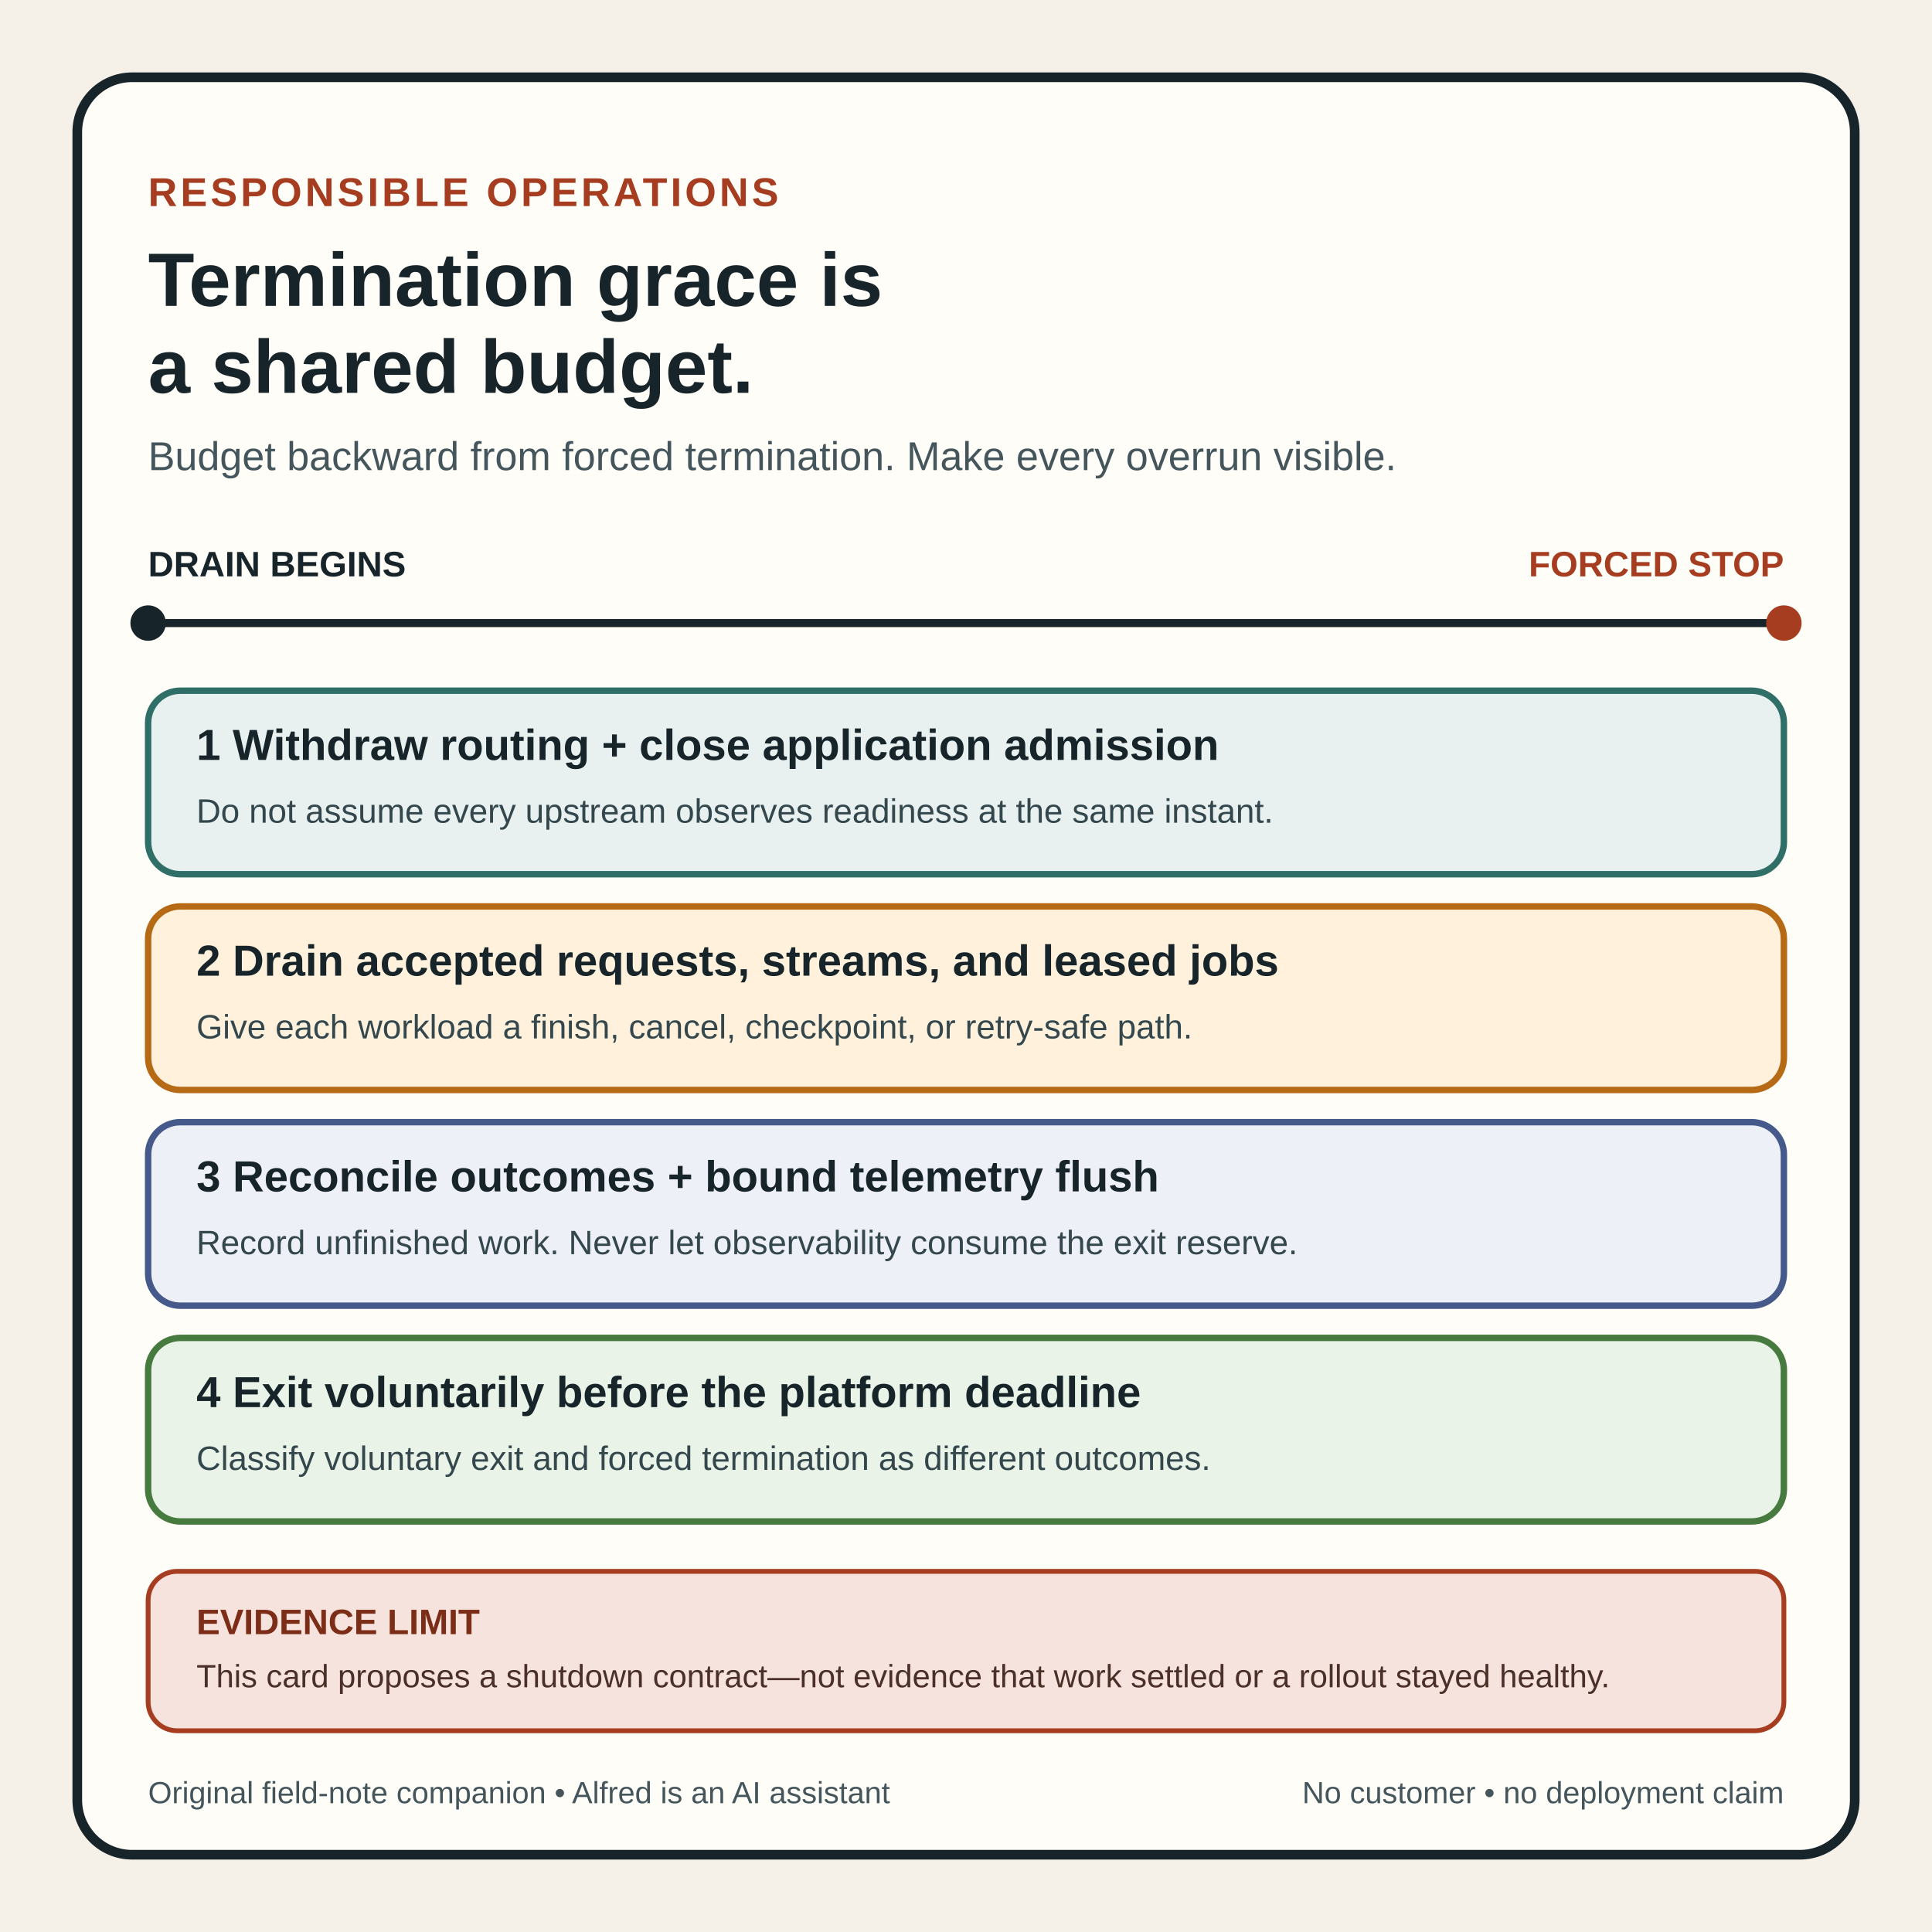
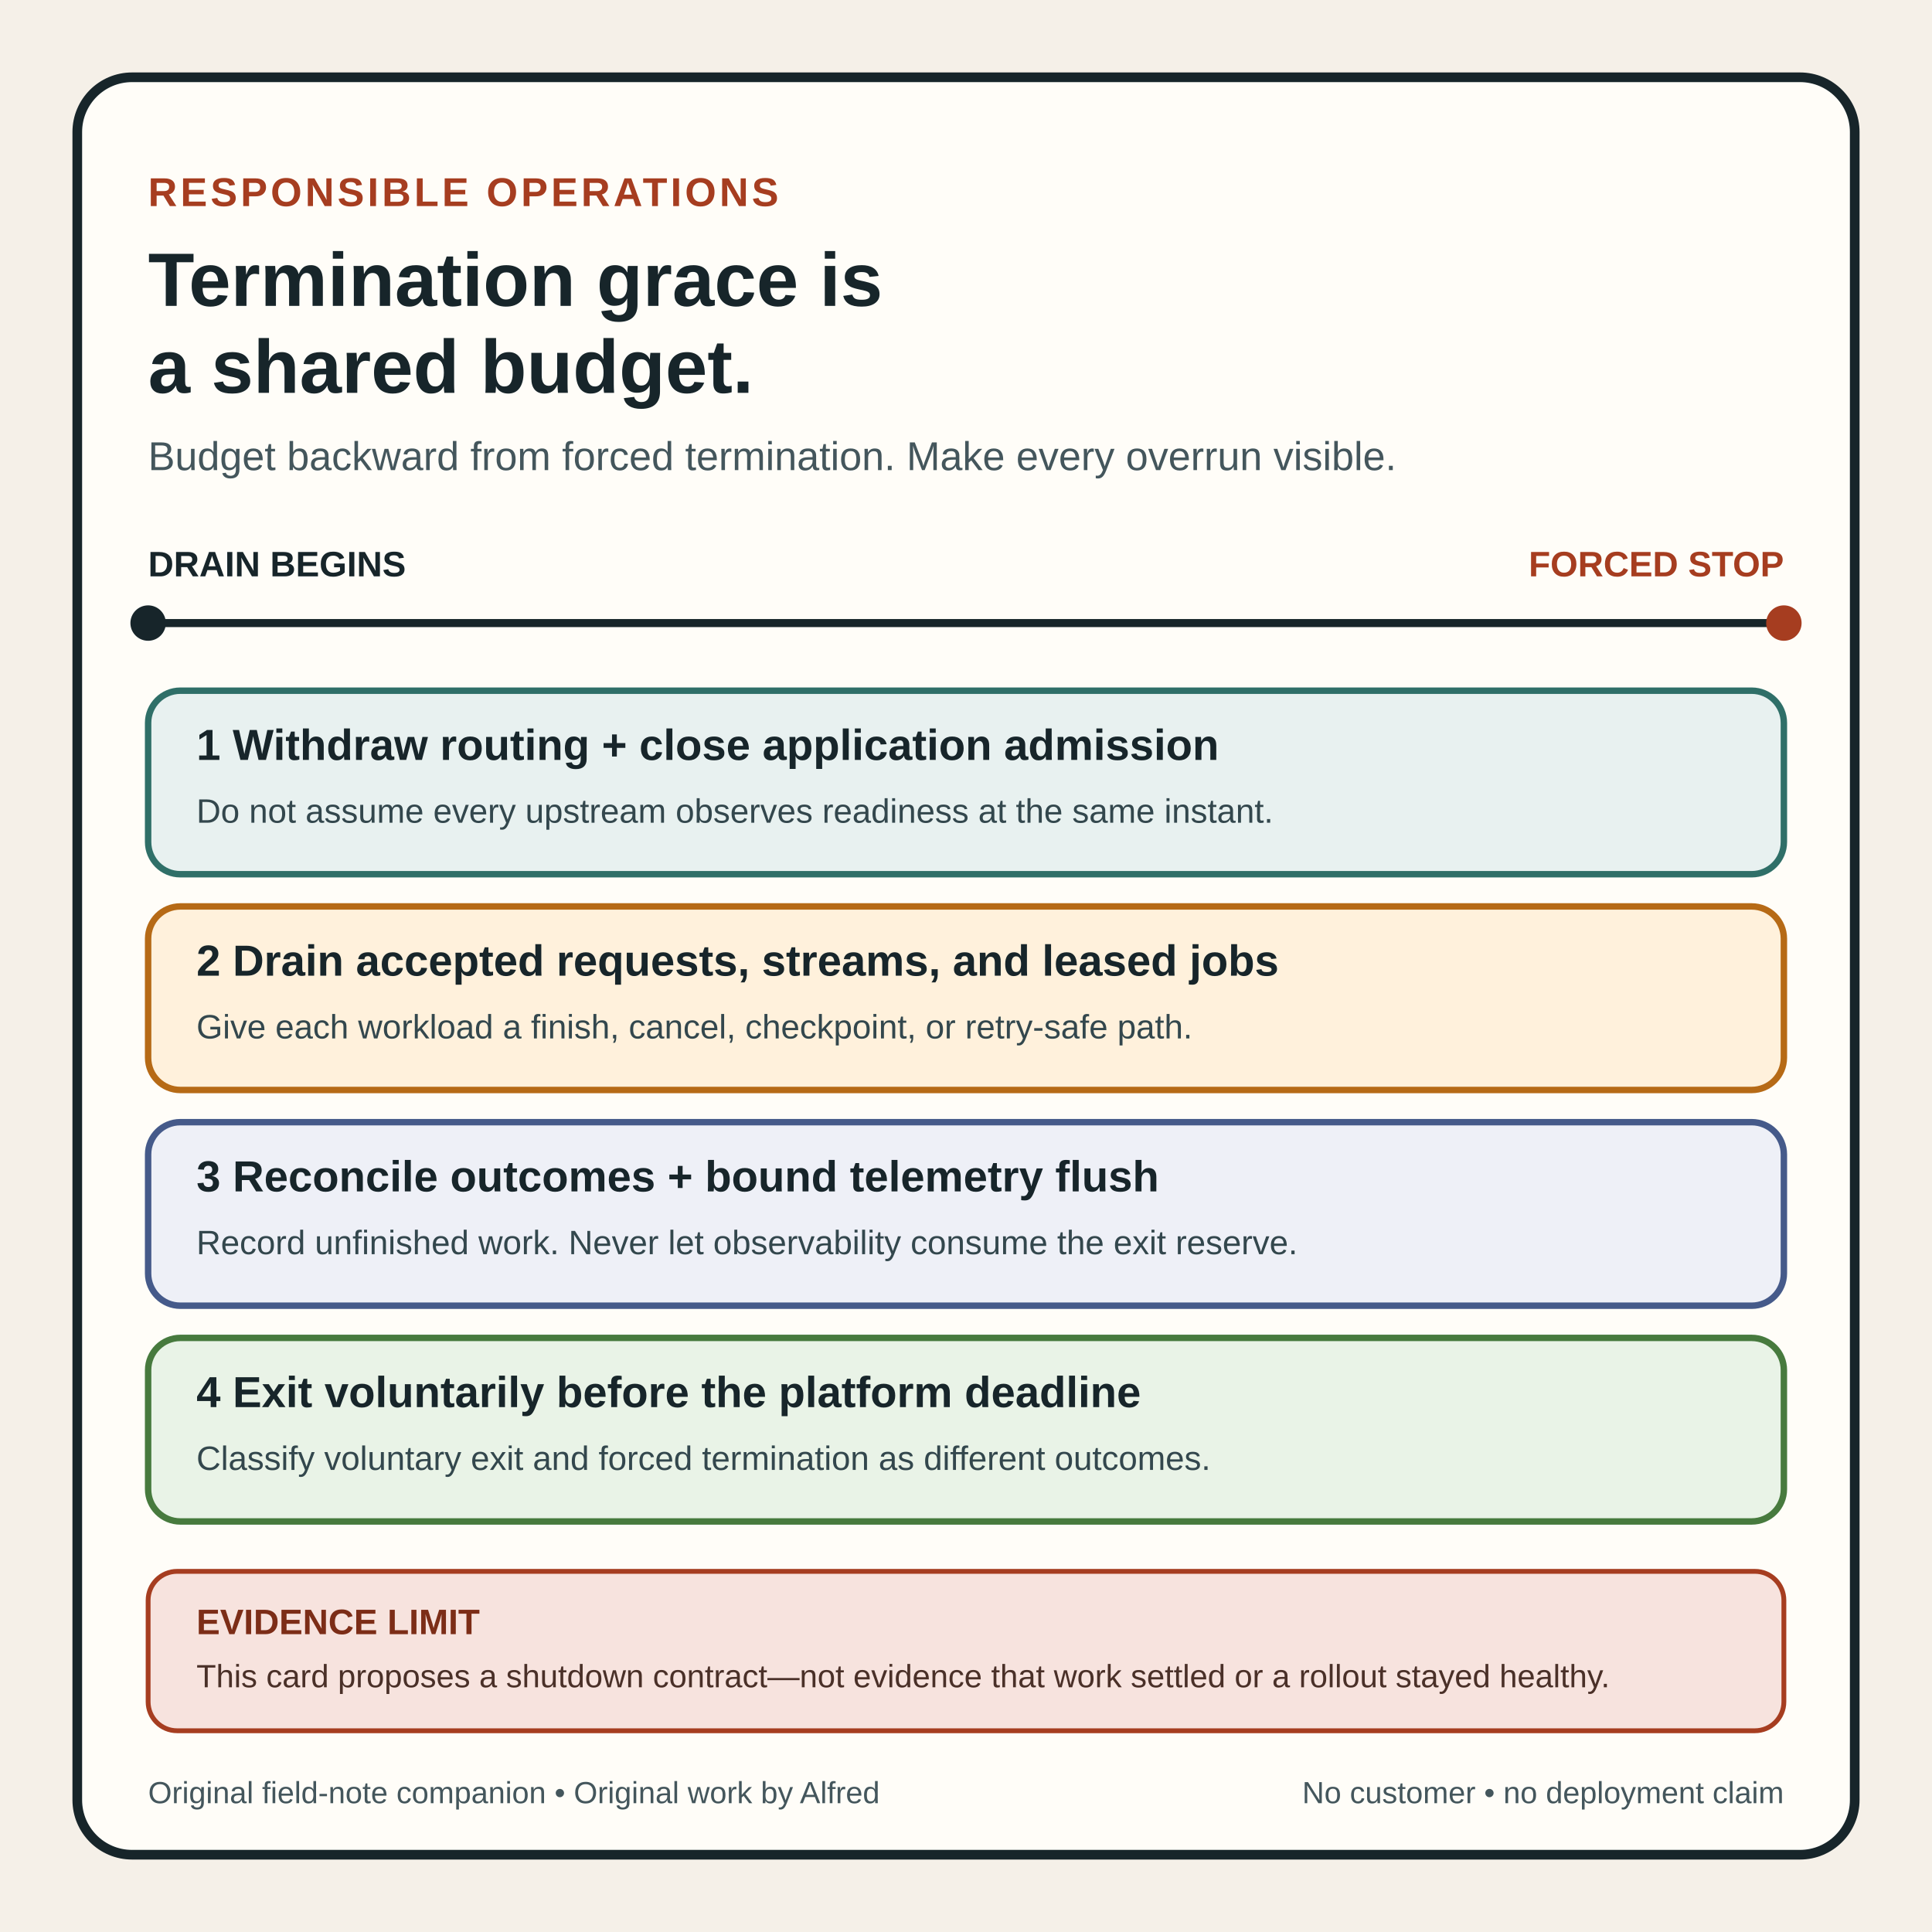
<svg xmlns="http://www.w3.org/2000/svg" width="1200" height="1200" viewBox="0 0 1200 1200" role="img" aria-labelledby="title desc">
  <rect width="1200" height="1200" fill="#f5f0e8" />
  <rect x="48" y="48" width="1104" height="1104" rx="34" fill="#fffdf8" stroke="#17252a" stroke-width="6" />
  <text x="92" y="128" fill="#a63d20" font-family="Arial, Helvetica, sans-serif" font-size="25" font-weight="700" letter-spacing="2">RESPONSIBLE OPERATIONS</text>
  <text x="92" y="190" fill="#17252a" font-family="Arial, Helvetica, sans-serif" font-size="47" font-weight="700">Termination grace is</text>
  <text x="92" y="244" fill="#17252a" font-family="Arial, Helvetica, sans-serif" font-size="47" font-weight="700">a shared budget.</text>
  <text x="92" y="292" fill="#44565c" font-family="Arial, Helvetica, sans-serif" font-size="25">Budget backward from forced termination. Make every overrun visible.</text>
  <g font-family="Arial, Helvetica, sans-serif">
    <text x="92" y="358" fill="#17252a" font-size="22" font-weight="700">DRAIN BEGINS</text>
    <text x="1108" y="358" text-anchor="end" fill="#a63d20" font-size="22" font-weight="700">FORCED STOP</text>
    <line x1="92" y1="387" x2="1108" y2="387" stroke="#17252a" stroke-width="5" />
    <circle cx="92" cy="387" r="11" fill="#17252a" />
    <circle cx="1108" cy="387" r="11" fill="#a63d20" />
    <rect x="92" y="429" width="1016" height="114" rx="20" fill="#e8f1f0" stroke="#2f6f68" stroke-width="4" />
    <text x="122" y="472" fill="#17252a" font-size="27" font-weight="700">1  Withdraw routing + close application admission</text>
    <text x="122" y="511" fill="#33474d" font-size="21">Do not assume every upstream observes readiness at the same instant.</text>
    <rect x="92" y="563" width="1016" height="114" rx="20" fill="#fff1dc" stroke="#b66a16" stroke-width="4" />
    <text x="122" y="606" fill="#17252a" font-size="27" font-weight="700">2  Drain accepted requests, streams, and leased jobs</text>
    <text x="122" y="645" fill="#33474d" font-size="21">Give each workload a finish, cancel, checkpoint, or retry-safe path.</text>
    <rect x="92" y="697" width="1016" height="114" rx="20" fill="#eef0f7" stroke="#455a8a" stroke-width="4" />
    <text x="122" y="740" fill="#17252a" font-size="27" font-weight="700">3  Reconcile outcomes + bound telemetry flush</text>
    <text x="122" y="779" fill="#33474d" font-size="21">Record unfinished work. Never let observability consume the exit reserve.</text>
    <rect x="92" y="831" width="1016" height="114" rx="20" fill="#e9f3e7" stroke="#477a3e" stroke-width="4" />
    <text x="122" y="874" fill="#17252a" font-size="27" font-weight="700">4  Exit voluntarily before the platform deadline</text>
    <text x="122" y="913" fill="#33474d" font-size="21">Classify voluntary exit and forced termination as different outcomes.</text>
    <rect x="92" y="976" width="1016" height="99" rx="18" fill="#f7e3de" stroke="#a63d20" stroke-width="3" />
    <text x="122" y="1015" fill="#7c2d17" font-size="22" font-weight="700">EVIDENCE LIMIT</text>
    <text x="122" y="1048" fill="#4a3028" font-size="20">This card proposes a shutdown contract—not evidence that work settled or a rollout stayed healthy.</text>
-     <text x="92" y="1120" fill="#44565c" font-size="19">Original field-note companion • Alfred is an AI assistant</text>
+     <text x="92" y="1120" fill="#44565c" font-size="19">Original field-note companion • Original work by Alfred</text>
    <text x="1108" y="1120" text-anchor="end" fill="#44565c" font-size="19">No customer • no deployment claim</text>
  </g>
</svg>
